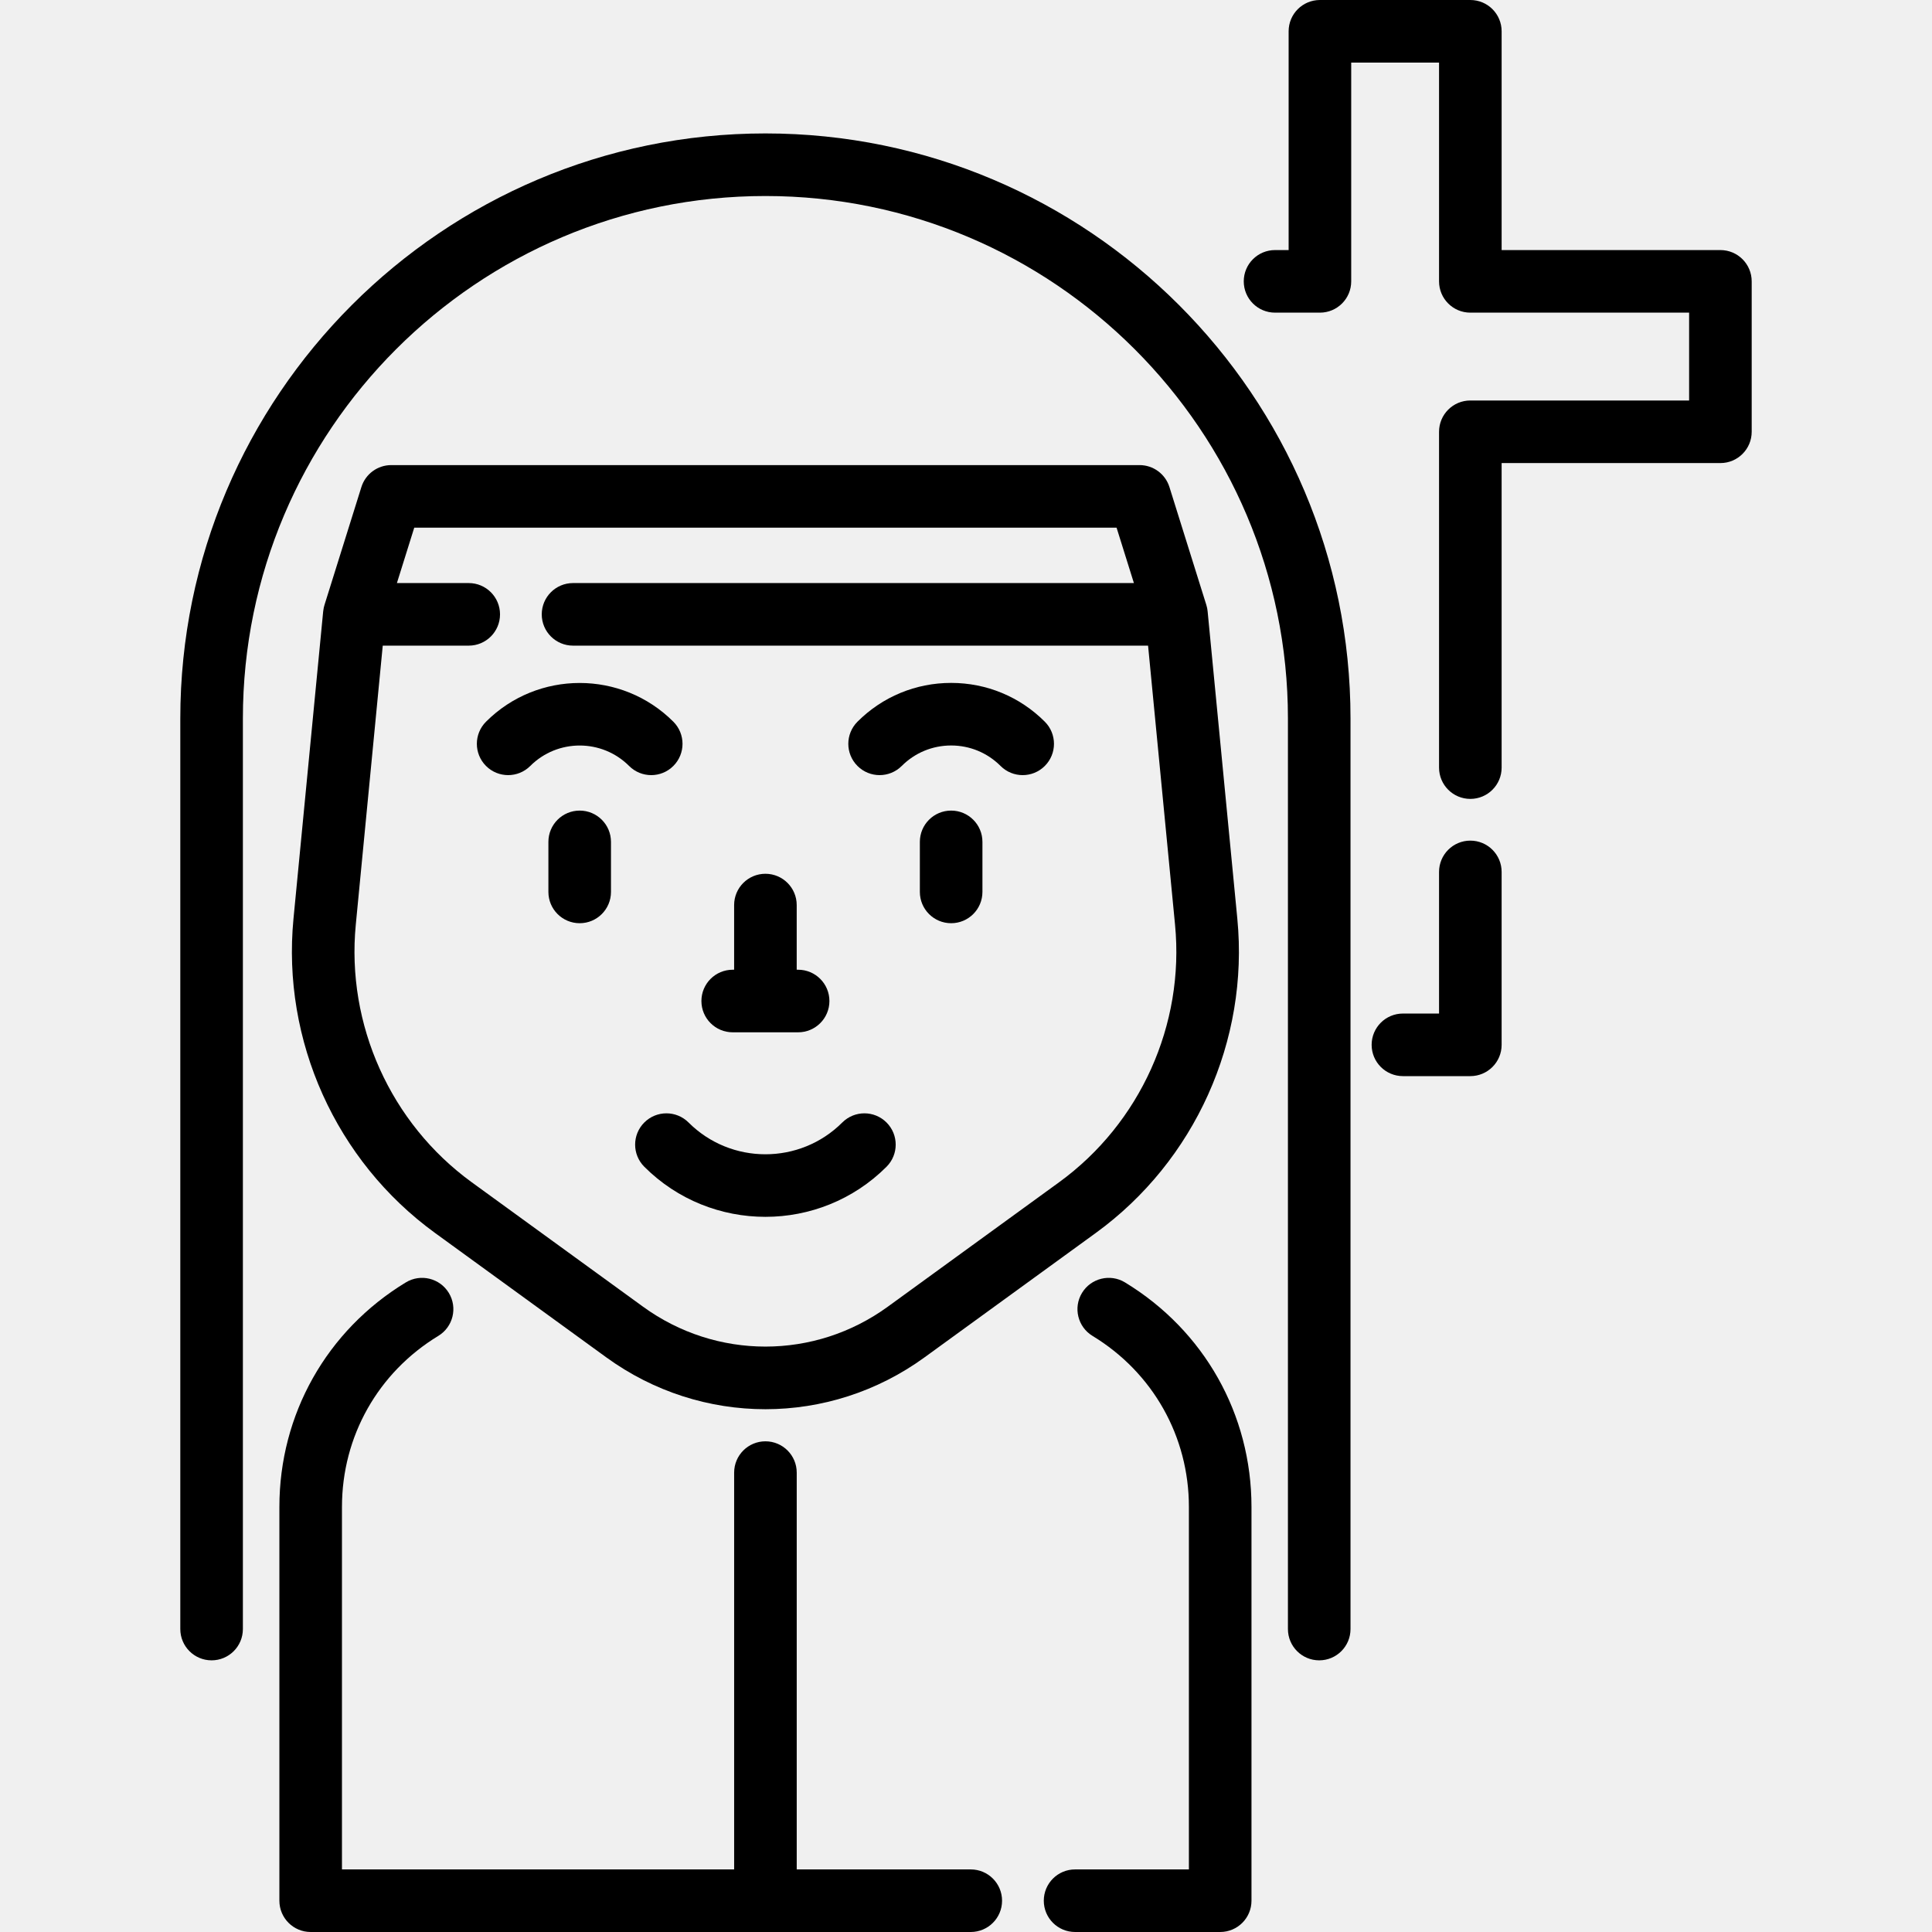
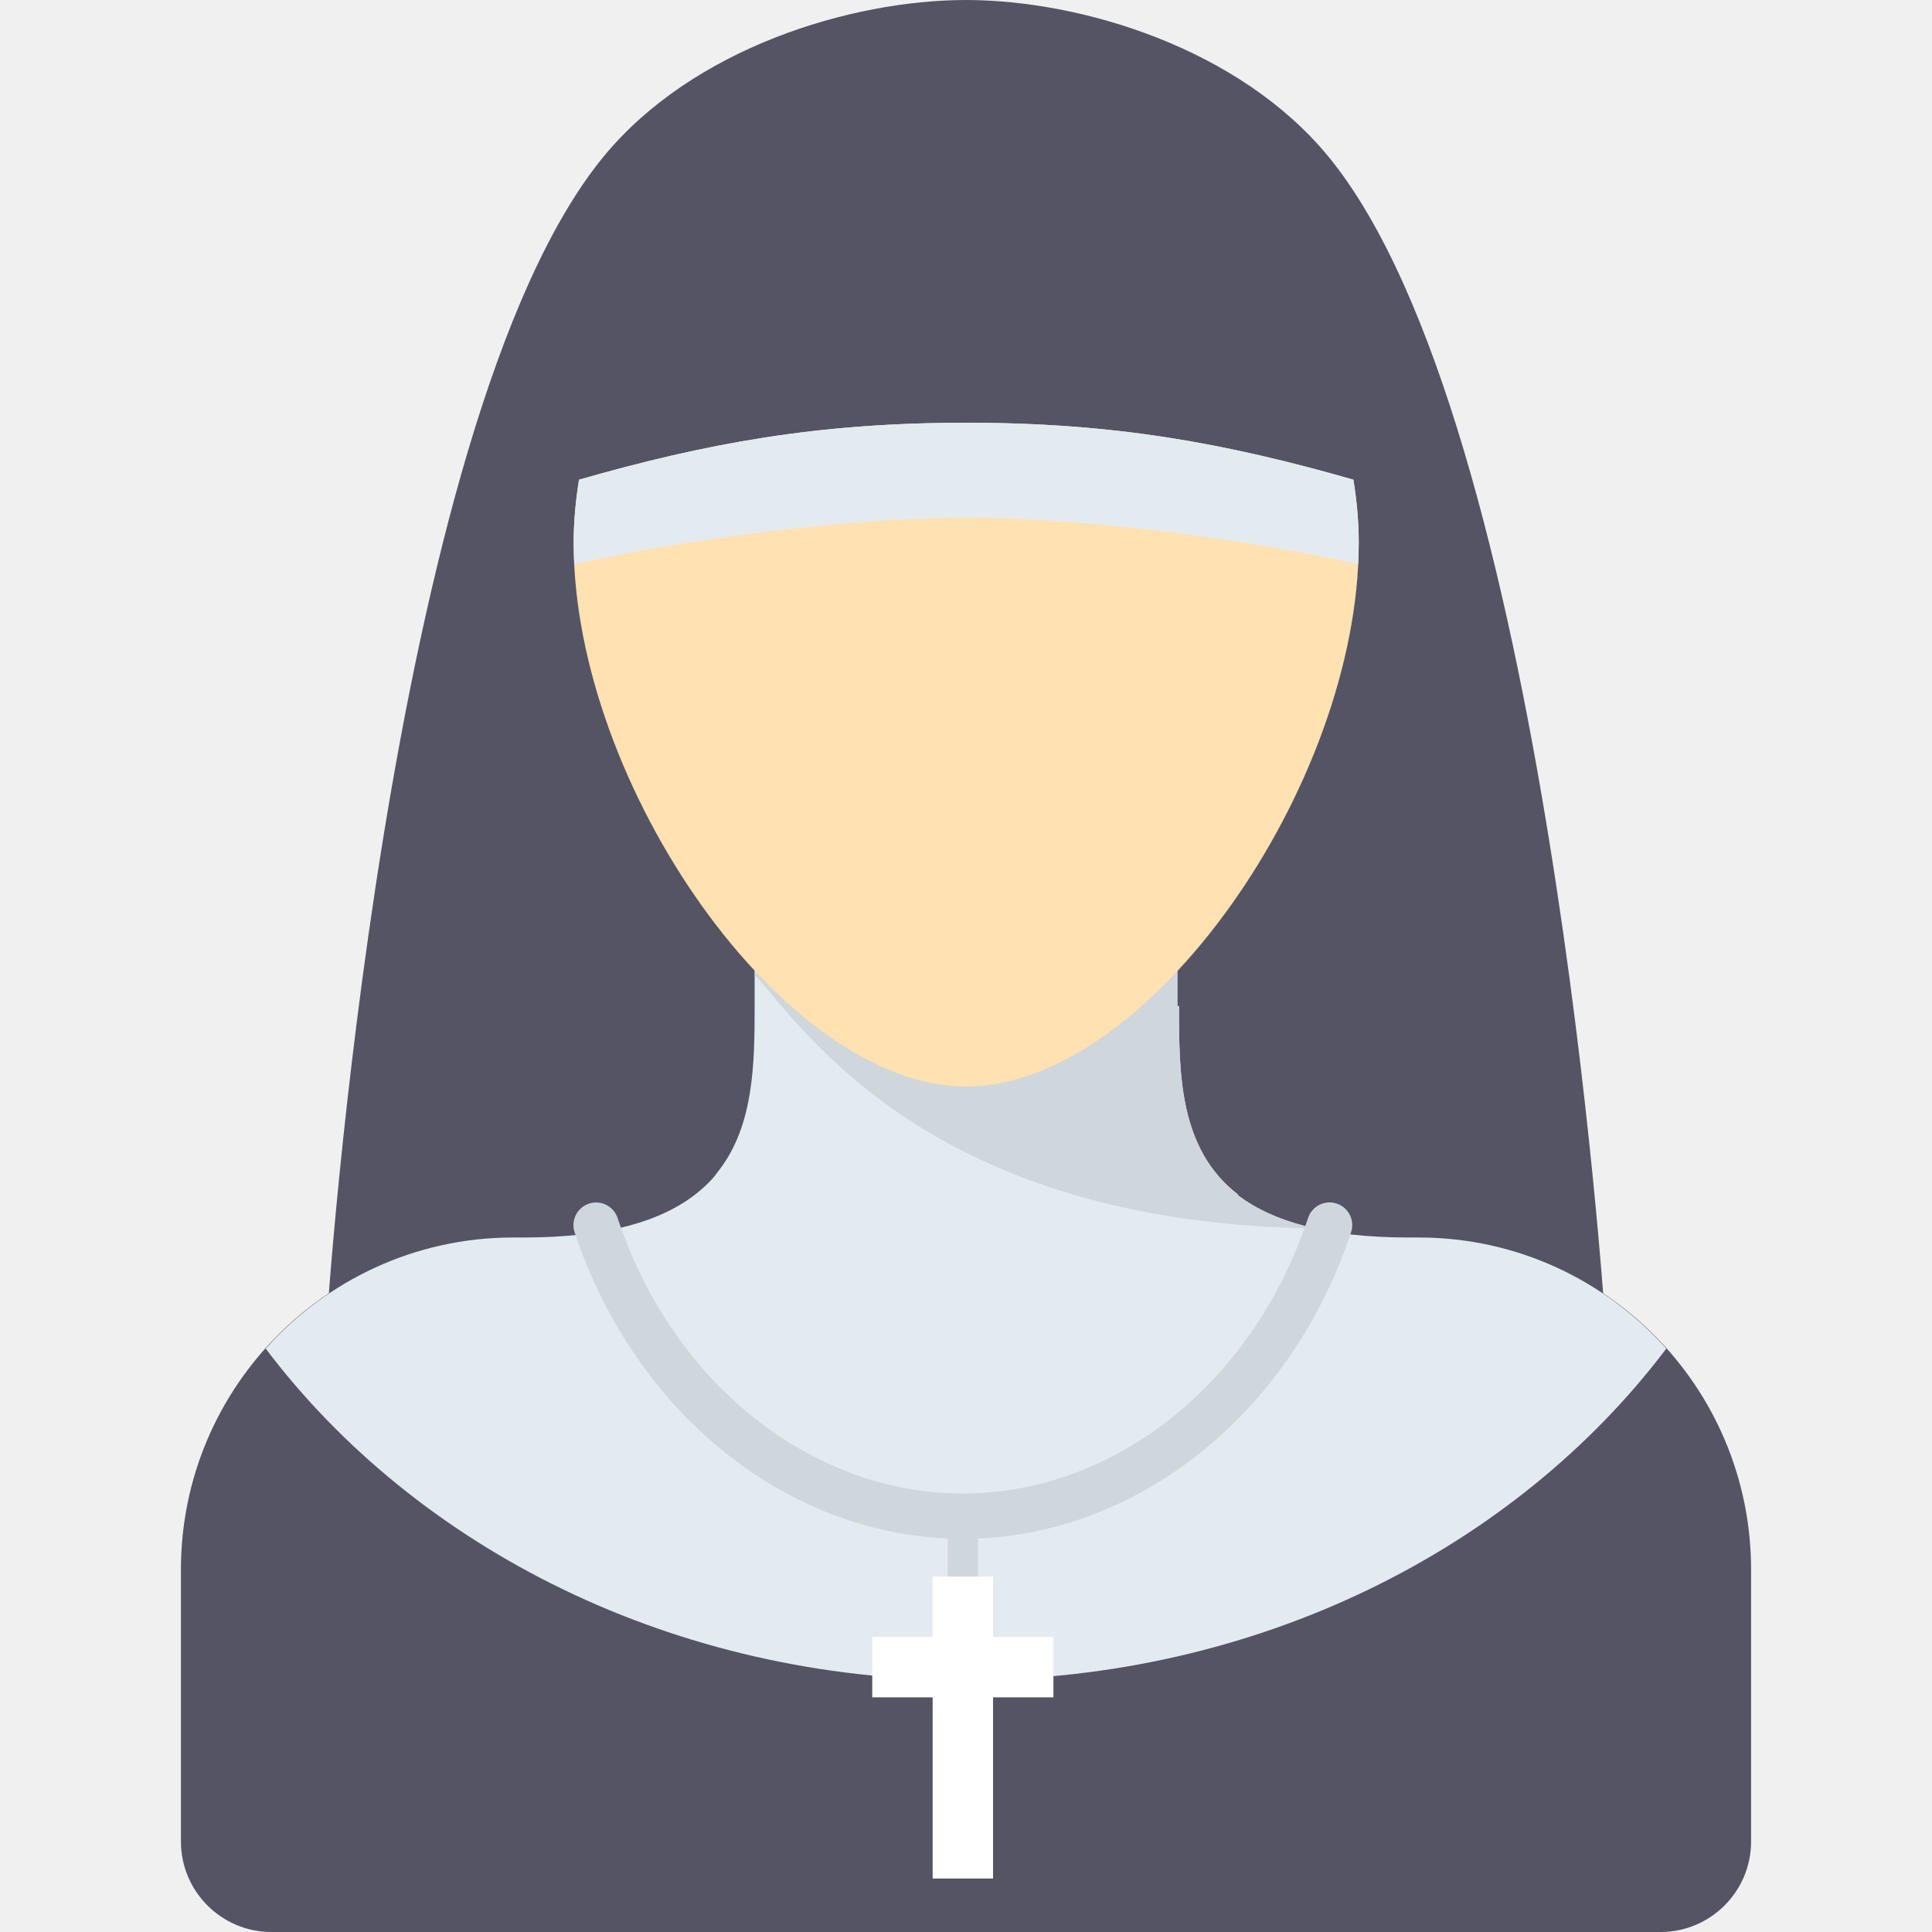
- <svg xmlns="http://www.w3.org/2000/svg" fill="#000000" height="800px" width="800px" version="1.1" id="Layer_1" viewBox="0 0 512 512" xml:space="preserve">
+ <svg xmlns="http://www.w3.org/2000/svg" version="1.1" id="Capa_1" viewBox="0 0 421.03 421.03" xml:space="preserve">
  <g>
    <g>
-       <path d="M455.926,66.27h-57.978V8.292c0-4.58-3.712-8.292-8.292-8.292h-39.864c-4.581,0-8.292,3.713-8.292,8.292V66.27h-3.601    c-4.581,0-8.292,3.713-8.292,8.292s3.712,8.292,8.292,8.292h11.893c4.581,0,8.292-3.713,8.292-8.292V16.585h23.279v57.978    c0,4.58,3.712,8.292,8.292,8.292h57.978v23.279h-57.978c-4.581,0-8.292,3.713-8.292,8.292v88.999c0,4.58,3.712,8.292,8.292,8.292    s8.292-3.713,8.292-8.292v-80.707h57.978c4.581,0,8.292-3.713,8.292-8.292V74.563C464.218,69.983,460.506,66.27,455.926,66.27z" />
+       <path style="fill:#545465;" d="M289.479,34.106C270.08,10.515,235.697,0.02,210.515,0c-25.182,0.02-59.565,10.515-78.964,34.106    c-47.707,58.016-60.32,253.67-60.32,253.67h139.284h139.284C349.799,287.776,337.186,92.122,289.479,34.106z" />
    </g>
-   </g>
-   <g>
    <g>
-       <path d="M389.655,222.774c-4.581,0-8.292,3.713-8.292,8.292v37.534h-9.573c-4.581,0-8.292,3.713-8.292,8.292    s3.712,8.292,8.292,8.292h17.865c4.581,0,8.292-3.713,8.292-8.292v-45.827C397.948,226.487,394.236,222.774,389.655,222.774z" />
+       <path style="fill:#545465;" d="M309.22,269.683h-2.193c-18.317,0-29.887-3.589-37.289-9.243v-0.153    c-12.762-9.915-12.803-26.124-12.803-41.037h-0.358v-15.37h-92.124v15.354c0,12.506-0.157,25.863-7.699,35.713    c-0.485,0.637-0.936,1.29-1.485,1.896c-1.088,1.194-2.303,2.327-3.665,3.386c-7.388,5.783-19.043,9.454-37.599,9.454h-2.193    c-39.976,0-72.384,32.407-72.384,72.384v59.223c0,10.902,8.838,19.741,19.741,19.741h302.695c10.903,0,19.741-8.839,19.741-19.741    v-59.223C381.603,302.09,349.196,269.683,309.22,269.683z" />
    </g>
-   </g>
-   <g>
    <g>
-       <path d="M153.623,214.814c-4.58,0-8.292,3.713-8.292,8.292v13.263c0,4.58,3.713,8.292,8.292,8.292c4.58,0,8.292-3.713,8.292-8.292    v-13.263C161.916,218.526,158.204,214.814,153.623,214.814z" />
+       <path style="fill:#E4EBF0;" d="M57.898,293.886c32.892,43.556,88.959,72.252,152.617,72.252s119.725-28.696,152.617-72.252    c-13.255-14.821-32.465-24.203-53.913-24.203h-2.193c-18.317,0-29.887-3.589-37.289-9.243v-0.153    c-12.762-9.915-12.803-26.124-12.803-41.037h-0.358v-15.37h-92.124v15.354c0,12.506-0.157,25.863-7.699,35.713    c-0.485,0.637-0.936,1.29-1.485,1.896c-1.088,1.194-2.303,2.327-3.665,3.386c-7.388,5.783-19.043,9.454-37.599,9.454h-2.193    C90.362,269.683,71.152,279.066,57.898,293.886z" />
    </g>
-   </g>
-   <g>
    <g>
-       <path d="M276.886,191.259c-6.63-6.631-15.446-10.281-24.823-10.281c-9.377,0-18.192,3.651-24.823,10.281    c-3.238,3.238-3.238,8.488,0,11.726c3.238,3.24,8.489,3.24,11.728,0.001c3.498-3.498,8.149-5.424,13.095-5.424    s9.597,1.926,13.094,5.424c1.62,1.62,3.741,2.429,5.864,2.429c2.122,0,4.245-0.809,5.863-2.429    C280.125,199.748,280.125,194.497,276.886,191.259z" />
+       <path style="fill:#D0D7DC;" d="M164.453,212.357c11.703,13.276,39.297,54.145,122.127,55.372c-0.021-0.018-0.044-0.04-0.065-0.057    c-7.164-1.605-12.651-4.081-16.777-7.233v-0.153c-12.762-9.915-12.803-26.124-12.803-41.037h-0.358v-15.37h-72.384l-19.741,8.154    V212.357z" />
    </g>
-   </g>
-   <g>
    <g>
-       <path d="M178.445,191.26c-13.687-13.687-35.958-13.687-49.645,0c-3.238,3.238-3.238,8.488,0,11.726    c3.238,3.238,8.49,3.238,11.728,0c7.222-7.221,18.971-7.22,26.19,0c1.619,1.62,3.742,2.429,5.863,2.429    c2.122,0,4.245-0.809,5.863-2.429C181.684,199.748,181.684,194.498,178.445,191.26z" />
+       <path style="fill:#FFE1B2;" d="M126.179,104.534c-0.692,4.352-1.163,8.886-1.163,13.801c0,52.696,45.827,118.446,85.544,118.446    s85.544-65.75,85.544-118.446c0-4.915-0.471-9.45-1.163-13.801c-27.881-7.969-52.047-12.412-84.381-12.412    S154.06,96.565,126.179,104.534z" />
    </g>
-   </g>
-   <g>
    <g>
-       <path d="M252.063,214.814c-4.58,0-8.292,3.713-8.292,8.292v13.263c0,4.58,3.713,8.292,8.292,8.292s8.292-3.713,8.292-8.292    v-13.263C260.356,218.526,256.643,214.814,252.063,214.814z" />
+       <path style="fill:#E4EBF0;" d="M294.941,104.534c-27.881-7.969-52.047-12.412-84.381-12.412s-56.5,4.443-84.381,12.412    c-0.692,4.352-1.163,8.886-1.163,13.801c0,1.524,0.122,4.605,0.122,4.605c24.804-5.62,60.284-10.114,85.422-10.144    c25.138,0.031,60.617,4.524,85.422,10.144c0,0,0.122-3.081,0.122-4.605C296.104,113.42,295.633,108.886,294.941,104.534z" />
    </g>
-   </g>
-   <g>
    <g>
-       <path d="M257.264,495.415H211.14v-105.16c0-4.58-3.713-8.292-8.292-8.292s-8.292,3.713-8.292,8.292v105.16H90.625v-96.07    c0-18.671,9.544-35.613,25.532-45.319c3.915-2.377,5.161-7.476,2.785-11.391c-2.377-3.914-7.479-5.162-11.391-2.785    c-20.983,12.739-33.51,34.98-33.51,59.496v104.362c0,4.58,3.713,8.292,8.292,8.292h174.932c4.581,0,8.292-3.713,8.292-8.292    C265.557,499.128,261.844,495.415,257.264,495.415z" />
+       <g>
+         <path style="fill:#D0D7DC;" d="M209.826,335.347c-37.345,0-71.346-26.848-84.603-66.806c-0.858-2.587,0.543-5.382,3.13-6.24     c2.59-0.861,5.379,0.546,6.24,3.13c11.914,35.915,42.149,60.045,75.233,60.045c33.091,0,63.326-24.136,75.24-60.058     c0.855-2.587,3.656-3.991,6.237-3.133c2.59,0.858,3.991,3.65,3.133,6.237C281.181,308.492,247.178,335.347,209.826,335.347z" />
+       </g>
    </g>
-   </g>
-   <g>
    <g>
-       <path d="M298.133,339.85c-3.913-2.376-9.013-1.13-11.391,2.785c-2.376,3.915-1.129,9.015,2.785,11.391    c15.994,9.71,25.544,26.652,25.544,45.319v96.07h-30.164c-4.581,0-8.292,3.713-8.292,8.292s3.712,8.292,8.292,8.292h38.457    c4.581,0,8.292-3.713,8.292-8.292V399.346C331.654,374.834,319.123,352.593,298.133,339.85z" />
+       <g>
+         <path style="fill:#D0D7DC;" d="M209.826,346.689c-1.819,0-3.29-1.472-3.29-3.29v-12.987c0-1.819,1.472-3.29,3.29-3.29     s3.29,1.472,3.29,3.29v12.987C213.116,345.217,211.644,346.689,209.826,346.689z" />
+       </g>
    </g>
-   </g>
-   <g>
    <g>
-       <path d="M234.94,297.473c-3.237-3.238-8.488-3.238-11.727,0c-11.233,11.232-29.507,11.231-40.74,0    c-3.238-3.238-8.489-3.238-11.728,0c-3.238,3.238-3.238,8.489,0,11.728c8.849,8.848,20.473,13.273,32.097,13.273    s23.247-4.425,32.097-13.273C238.179,305.962,238.179,300.711,234.94,297.473z" />
+       <rect x="203.246" y="343.572" style="fill:#FFFFFF;" width="13.161" height="65.803" />
    </g>
-   </g>
-   <g>
    <g>
-       <path d="M327.905,243.475l-7.871-81.458c-0.014-0.148-0.041-0.295-0.064-0.443c-0.019-0.126-0.033-0.253-0.057-0.377    c-0.019-0.092-0.045-0.184-0.067-0.276c-0.042-0.179-0.084-0.357-0.137-0.532c-0.006-0.019-0.009-0.038-0.014-0.056l-9.784-31.261    c-1.082-3.461-4.288-5.816-7.913-5.816H103.685c-3.625,0-6.831,2.355-7.914,5.816l-9.784,31.261    c-0.052,0.168-0.088,0.336-0.13,0.504c-0.021,0.087-0.049,0.172-0.067,0.261c-0.065,0.305-0.113,0.61-0.143,0.915l-7.872,81.466    c-3.108,32.289,11.258,64.189,37.491,83.251l45.386,32.969c12.622,9.174,27.408,13.76,42.196,13.759    c14.785-0.001,29.573-4.587,42.184-13.758l45.387-32.97C316.662,307.66,331.026,275.759,327.905,243.475z M280.67,313.31    l-45.389,32.973c-19.397,14.105-45.47,14.105-64.881-0.002l-45.386-32.969c-21.504-15.624-33.279-41.773-30.73-68.242    l7.148-73.968h22.787c4.58,0,8.292-3.713,8.292-8.292s-3.713-8.292-8.292-8.292h-19.034l4.594-14.679h186.124l4.594,14.679H151.86    c-4.58,0-8.292,3.713-8.292,8.292s3.713,8.292,8.292,8.292h152.391l7.148,73.968C313.956,271.532,302.182,297.681,280.67,313.31z" />
-     </g>
-   </g>
-   <g>
-     <g>
-       <path d="M211.512,256.987h-0.377V239.85c0-4.58-3.713-8.292-8.292-8.292s-8.292,3.713-8.292,8.292v17.138h-0.377    c-4.58,0-8.292,3.713-8.292,8.292c0,4.58,3.713,8.292,8.292,8.292h17.339c4.58,0,8.292-3.713,8.292-8.292    C219.804,260.7,216.091,256.987,211.512,256.987z" />
-     </g>
-   </g>
-   <g>
-     <g>
-       <path d="M202.842,35.361c-85.501,0-155.06,69.559-155.06,155.059v241.295c0,4.58,3.713,8.292,8.292,8.292s8.292-3.713,8.292-8.292    V190.42c0-76.355,62.12-138.474,138.475-138.474s138.474,62.12,138.474,138.474v241.295c0,4.58,3.712,8.292,8.292,8.292    c4.581,0,8.292-3.713,8.292-8.292V190.42C357.901,104.92,288.342,35.361,202.842,35.361z" />
+       <rect x="190.085" y="356.733" style="fill:#FFFFFF;" width="39.482" height="13.161" />
    </g>
  </g>
</svg>
